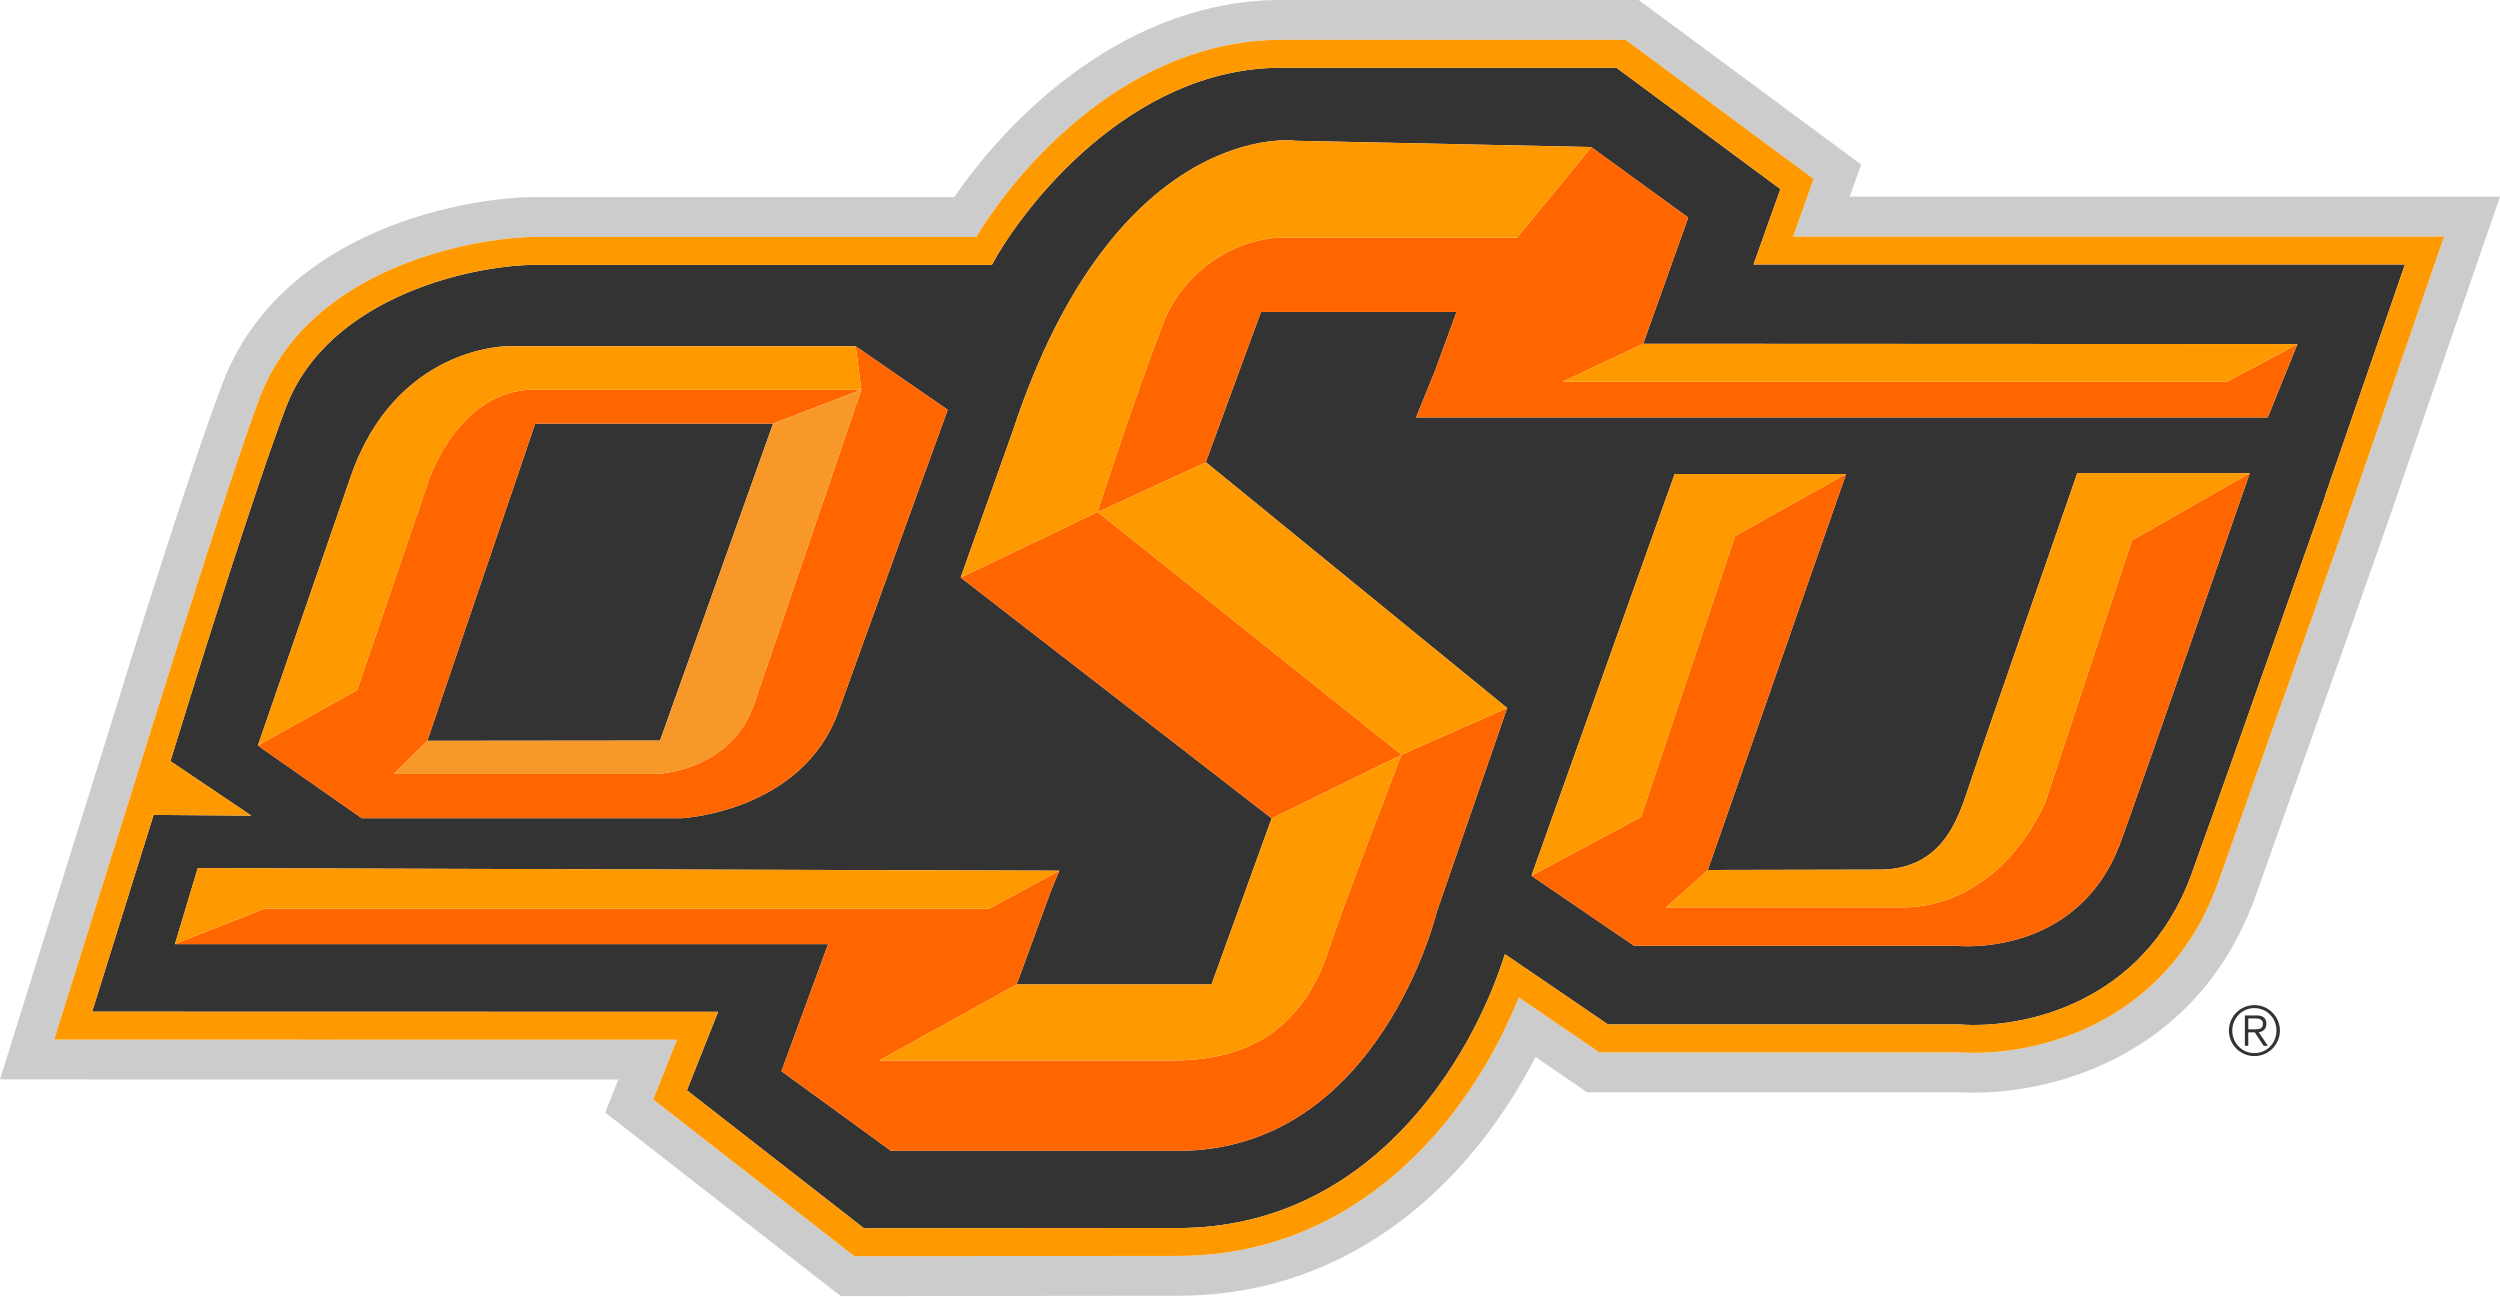
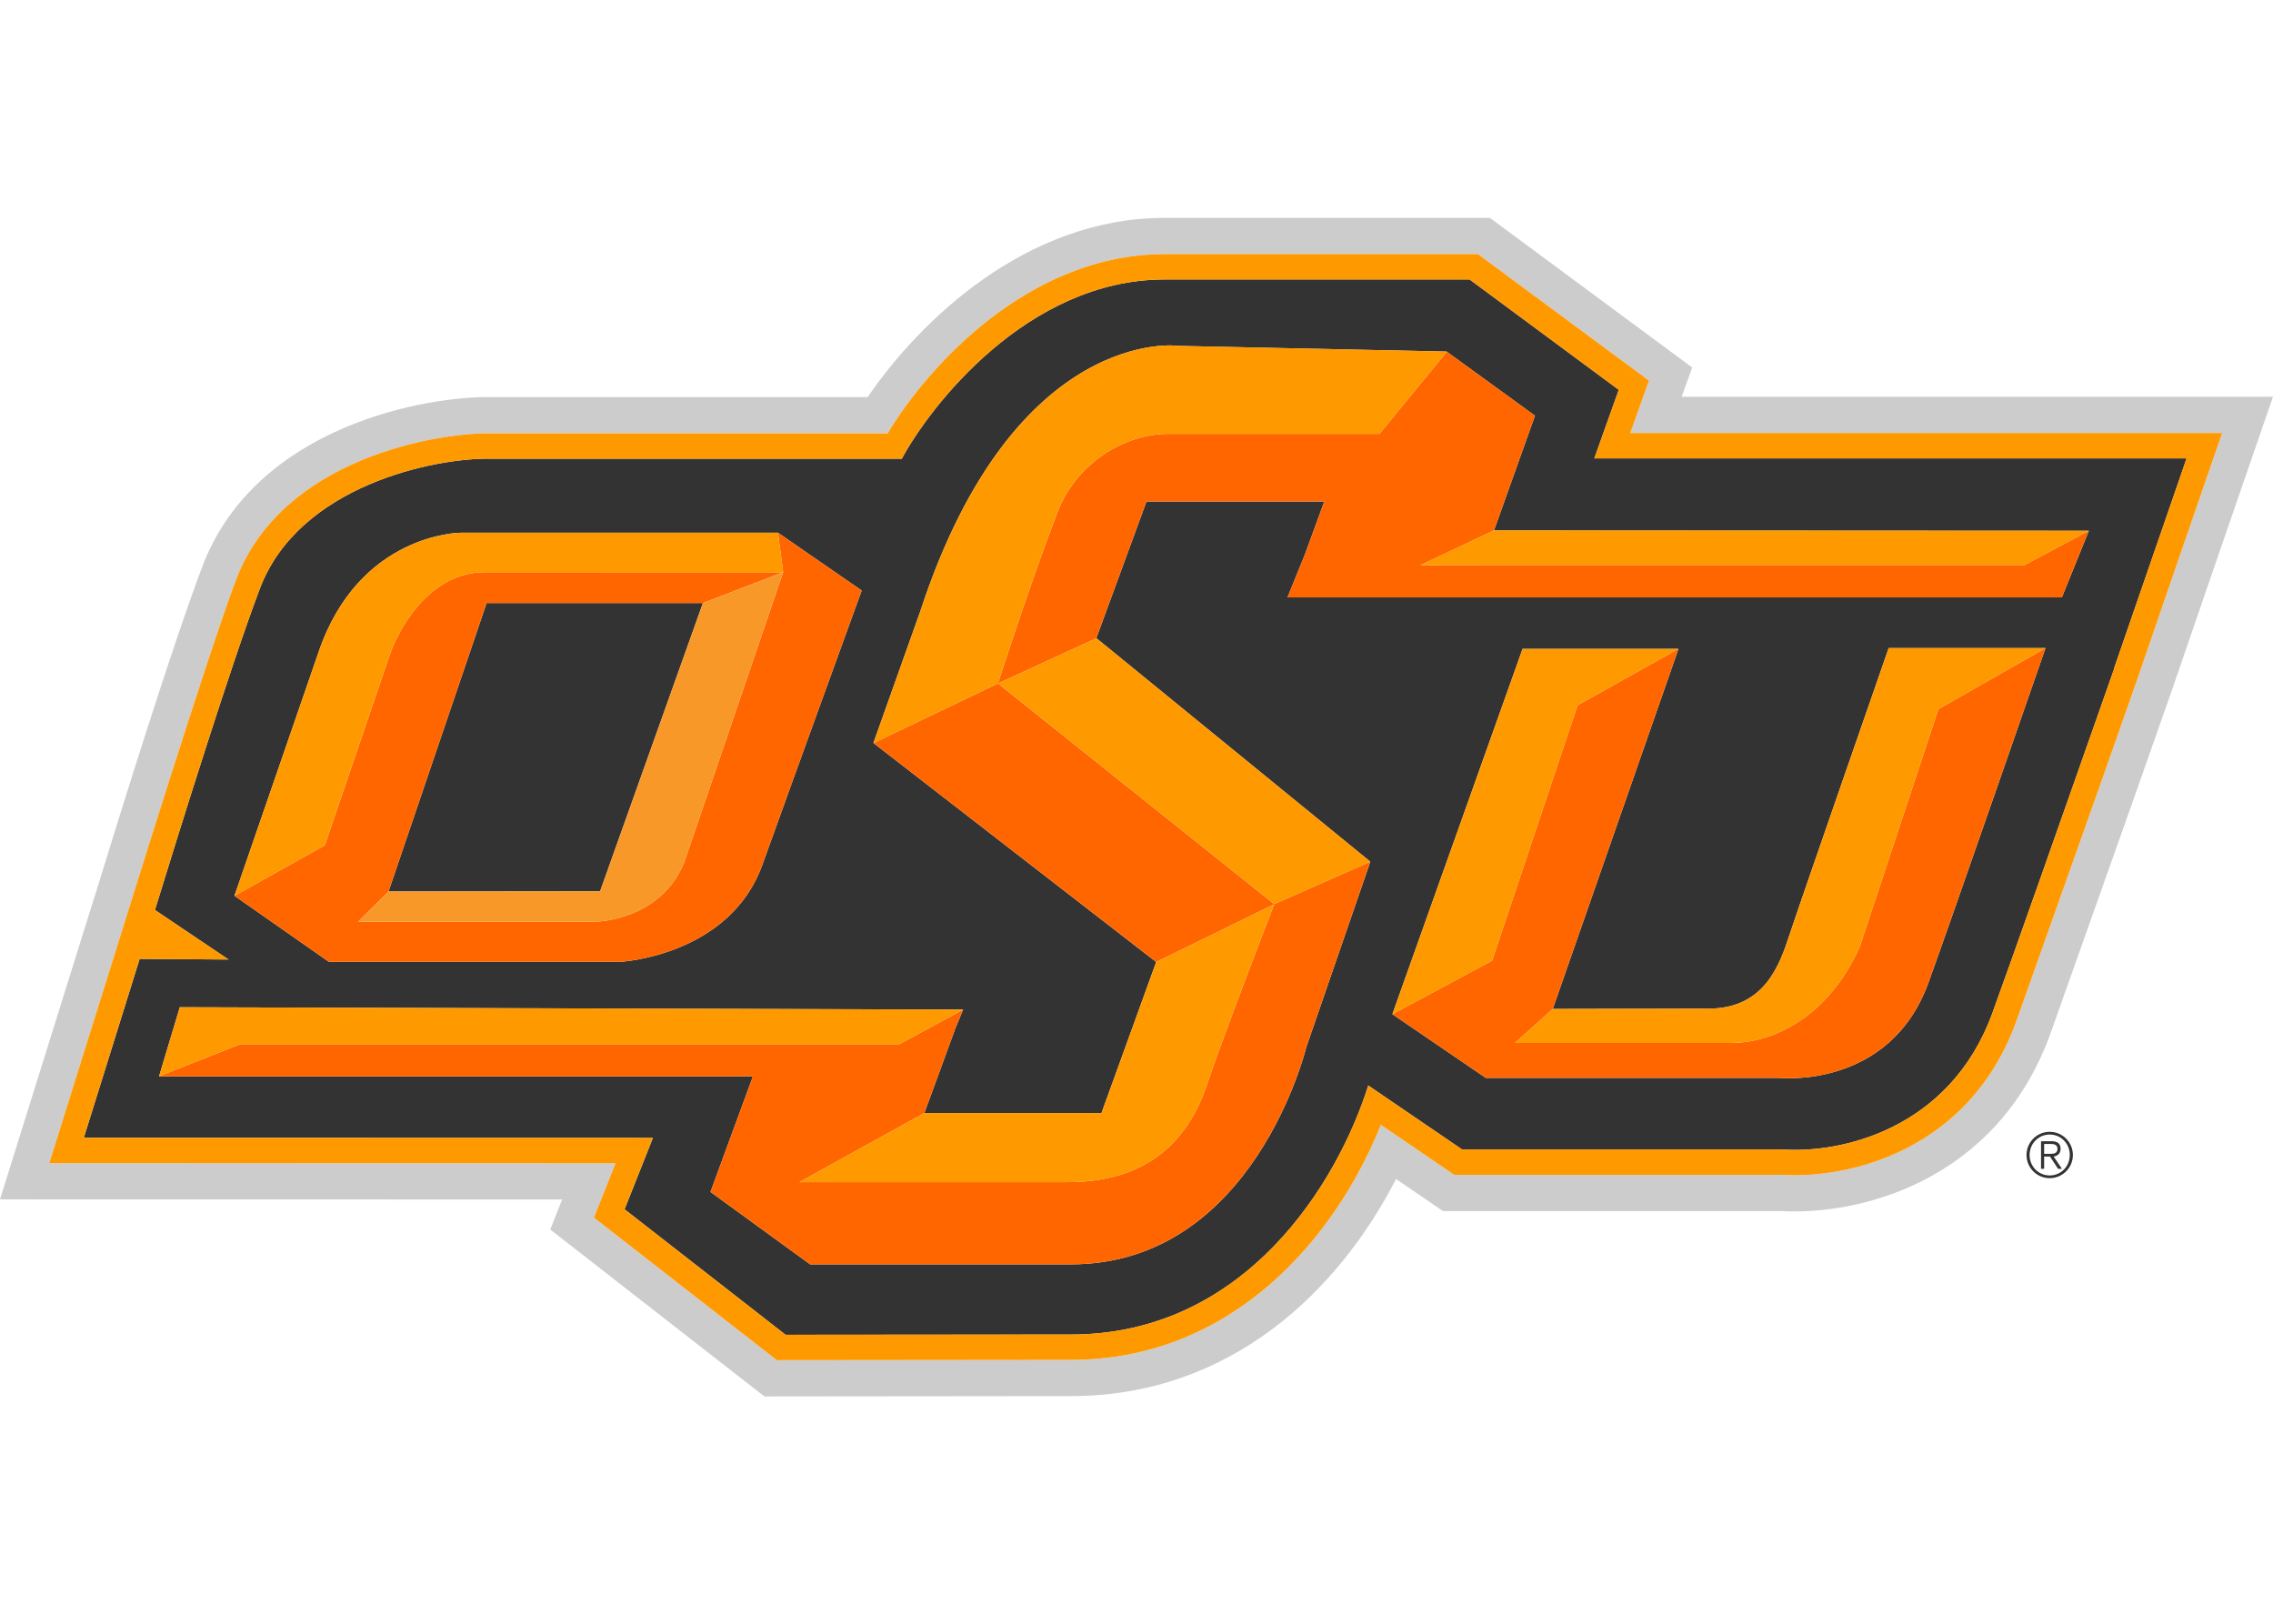
- <svg xmlns="http://www.w3.org/2000/svg" version="1.0" width="383.16" height="198.646" id="svg2" xml:space="preserve">
-   <path d="M 101.16,113.505 L 118.488,64.925 L 132.003,59.739 L 118.486,64.925 L 117.44,64.925 L 82.027,64.921 L 65.49,113.558 L 65.505,113.541 L 101.16,113.505 z" id="path35" style="fill:#333333;fill-opacity:1;fill-rule:nonzero;stroke:none" />
-   <path d="M 352.126,52.738 L 352.113,52.743 L 347.566,63.974 L 217.027,63.974 L 219.935,56.83 L 223.24,47.806 L 193.261,47.806 L 184.791,70.878 L 168.246,78.48 L 184.84,70.859 L 231.002,108.519 L 214.807,115.664 L 230.991,108.519 L 220.194,139.802 C 220.194,139.802 211.363,176.381 180.522,176.381 L 136.562,176.381 L 119.767,164.177 L 126.92,144.699 L 26.819,144.699 L 26.827,144.673 L 40.545,139.272 L 26.819,144.673 L 30.31,133.045 L 162.362,133.444 L 162.317,133.47 L 162.35,133.47 L 160.849,137.085 L 160.875,137.085 L 155.816,150.888 L 155.833,150.878 L 185.681,150.878 L 194.899,125.427 L 194.906,125.427 L 147.255,88.523 L 147.26,88.508 L 168.22,78.475 L 147.232,88.513 L 155.172,66.199 C 171.089,17.766 198.945,21.555 198.506,21.573 L 243.896,22.535 L 243.871,22.56 L 243.896,22.56 L 258.748,33.345 L 251.84,52.688 L 251.828,52.688 L 352.126,52.738 z M 325.042,129.01 C 318.427,146.994 299.851,144.957 299.851,144.957 L 250.456,144.957 L 234.716,134.221 L 256.66,72.65 L 282.922,72.65 L 282.93,72.65 L 282.829,72.958 L 261.748,133.339 L 261.765,133.339 L 288.156,133.281 C 297.505,133.208 300.003,125.847 301.642,120.893 C 303.261,115.948 318.377,72.511 318.377,72.511 L 344.81,72.511 C 344.81,72.511 328.394,119.837 325.042,129.01 M 53.709,73.17 C 60.546,53.145 77.605,53.071 77.605,53.071 L 131.147,53.071 L 145.252,62.808 C 145.252,62.808 133.137,96.151 128.516,109.024 C 122.982,124.428 104.55,125.4 104.55,125.4 L 95.197,125.4 L 64.806,125.4 L 55.452,125.4 L 39.522,114.266 L 53.709,73.17 M 272.872,28.981 L 247.736,10.384 L 196.325,10.384 C 173.163,10.384 156.73,31.843 152.017,40.593 L 82.788,40.593 C 73.355,40.404 50.367,45.056 43.785,62.536 C 38.826,75.656 30.141,103.575 26.117,116.658 L 38.522,125.007 L 23.54,124.897 L 14.125,155.054 L 110.058,155.075 L 105.281,167.107 L 132.421,188.255 L 180.522,188.213 C 209.992,188.213 225.52,162.548 230.647,146.239 L 246.453,157.014 L 300.361,157.014 C 309.941,157.739 328.551,153.888 335.82,134.128 C 338.816,125.946 349.733,94.89 350.201,93.56 L 356.401,75.94 L 356.365,75.94 L 368.591,40.538 L 268.752,40.538 L 272.872,28.981" id="path47" style="fill:#333333;fill-opacity:1;fill-rule:nonzero;stroke:none" />
-   <path d="M 239.458,58.52 L 251.828,52.687 L 251.723,52.737 L 239.458,58.52 z" id="path51" style="fill:#e76f24;fill-opacity:1;fill-rule:nonzero;stroke:none" />
-   <path d="M 249.756,58.52 L 239.458,58.52 L 251.724,52.737 L 251.828,52.687 L 251.84,52.687 L 258.748,33.345 L 243.896,22.561 L 243.871,22.561 L 232.538,36.402 L 196.9,36.402 C 189.281,36.402 181.319,41.634 178.304,49.482 C 173.571,61.77 168.22,78.475 168.22,78.475 L 147.26,88.507 L 147.255,88.524 L 194.906,125.426 L 214.791,115.696 C 214.791,115.696 206.143,138.026 203.516,145.927 C 199.67,157.492 191.431,162.531 179.883,162.531 L 134.761,162.531 L 155.816,150.889 L 160.874,137.086 L 160.849,137.086 L 162.35,133.471 L 162.317,133.471 L 151.612,139.271 L 128.916,139.271 L 40.545,139.271 L 26.827,144.672 L 26.819,144.699 L 126.92,144.699 L 119.767,164.176 L 136.562,176.381 L 180.522,176.381 C 211.363,176.381 220.194,139.801 220.194,139.801 L 230.991,108.519 L 214.807,115.665 L 168.246,78.48 L 184.79,70.877 L 193.261,47.807 L 223.24,47.807 L 219.935,56.831 L 217.027,63.974 L 347.566,63.974 L 352.113,52.744 L 341.271,58.52 L 249.756,58.52 z" id="path55" style="fill:#ff6600;fill-opacity:1;fill-rule:nonzero;stroke:none" />
-   <path d="M 313.502,122.852 C 308.183,134.705 298.922,139.067 291.776,139.067 L 255.368,139.067 L 261.764,133.34 L 261.748,133.34 L 282.828,72.958 L 282.93,72.651 L 282.922,72.651 L 265.928,82.15 L 251.525,125.201 L 234.715,134.222 L 250.456,144.957 L 299.851,144.957 C 299.851,144.957 318.427,146.995 325.042,129.01 C 328.394,119.836 344.81,72.512 344.81,72.512 L 326.747,82.815 L 313.502,122.852 z" id="path59" style="fill:#ff6600;fill-opacity:1;fill-rule:nonzero;stroke:none" />
-   <path d="M 65.49,113.558 L 82.027,64.921 L 117.44,64.925 L 118.486,64.925 L 132.003,59.739 L 115.383,108.483 C 111.538,118.344 100.582,118.618 100.582,118.618 L 60.372,118.618 L 65.49,113.558 z M 64.806,125.4 L 95.197,125.4 L 104.55,125.4 C 104.55,125.4 122.982,124.429 128.516,109.024 C 133.137,96.151 145.253,62.808 145.253,62.808 L 131.147,53.071 L 132.02,59.736 L 81.777,59.718 C 70.528,59.718 65.851,73.213 65.851,73.213 L 54.741,105.76 L 39.522,114.266 L 55.452,125.4 L 64.806,125.4" id="path63" style="fill:#ff6600;fill-opacity:1;fill-rule:nonzero;stroke:none" />
-   <path d="M 372.631,41.927 C 372.631,41.927 360.41,77.342 360.428,77.361 C 360.428,77.361 354.234,94.985 354.163,95.195 C 354.163,95.195 339.83,135.597 339.83,135.604 C 331.804,157.435 311.374,162.016 300.33,161.291 L 245.132,161.291 C 245.132,161.291 237.389,156.016 232.778,152.869 C 225.004,172.209 207.579,192.484 180.523,192.484 L 130.955,192.532 L 100.119,168.51 C 100.119,168.51 102.532,162.431 103.759,159.347 C 92.765,159.347 8.306,159.331 8.306,159.331 L 21.106,118.439 C 21.106,118.439 34.894,73.975 39.779,61.026 C 47.593,40.317 74.175,36.145 82.789,36.316 L 149.624,36.316 C 156.629,24.739 173.6,6.11 196.324,6.11 L 247.736,6.11 L 249.153,6.11 L 277.969,27.429 C 277.969,27.429 275.858,33.337 274.815,36.259 L 374.585,36.259 L 372.631,41.927 z M 283.481,30.147 C 284.252,27.999 285.252,25.22 285.252,25.22 L 251.154,-4.9999999e-06 L 247.736,-4.9999999e-06 L 196.324,-4.9999999e-06 C 172.859,-4.9999999e-06 154.952,17.501 146.26,30.211 L 82.789,30.211 C 72.472,30.004 43.161,34.747 34.065,58.871 C 29.115,71.975 20.739,98.794 16.195,113.615 C 16.195,113.615 15.984,114.282 15.932,114.451 L 15.925,114.451 L -7.1054274e-15,165.436 C -7.1054274e-15,165.436 73.147,165.452 94.76,165.452 C 93.915,167.586 92.755,170.516 92.755,170.516 L 128.854,198.646 L 180.534,198.594 C 207.386,198.594 225.649,180.874 235.33,162 C 237.673,163.602 243.244,167.406 243.244,167.406 L 300.284,167.406 C 313.116,168.121 336.373,162.699 345.562,137.716 C 345.574,137.695 359.926,97.227 359.926,97.227 C 360,97.007 366.196,79.386 366.196,79.386 C 366.189,79.334 378.405,43.921 378.405,43.921 L 383.16,30.147 L 283.481,30.147" id="path67" style="fill:#cccccc;fill-opacity:1;fill-rule:nonzero;stroke:none" />
-   <path d="M 368.591,40.538 L 356.365,75.94 L 356.401,75.94 L 350.201,93.56 C 349.733,94.89 338.816,125.947 335.82,134.128 C 328.552,153.888 309.942,157.739 300.361,157.014 L 246.454,157.014 L 230.647,146.239 C 225.519,162.547 209.992,188.213 180.522,188.213 L 132.422,188.255 L 105.281,167.107 L 110.058,155.075 L 14.124,155.054 L 23.54,124.895 L 38.522,125.007 L 26.117,116.658 C 30.142,103.575 38.827,75.657 43.785,62.537 C 50.367,45.057 73.355,40.404 82.788,40.593 L 152.017,40.593 C 156.73,31.843 173.163,10.384 196.325,10.384 L 247.736,10.384 L 272.872,28.982 L 268.752,40.538 L 368.591,40.538 z M 277.968,27.429 L 249.152,6.11 L 247.736,6.11 L 196.325,6.11 C 173.6,6.11 156.63,24.739 149.625,36.317 L 82.788,36.317 C 74.174,36.145 47.593,40.317 39.778,61.027 C 34.893,73.975 21.106,118.439 21.106,118.439 L 8.307,159.332 C 8.307,159.332 92.764,159.348 103.76,159.348 C 102.532,162.432 100.12,168.51 100.12,168.51 L 130.956,192.533 L 180.522,192.484 C 207.578,192.484 225.003,172.209 232.777,152.868 C 237.388,156.015 245.133,161.29 245.133,161.29 L 300.329,161.29 C 311.375,162.015 331.803,157.434 339.829,135.603 C 339.829,135.598 354.162,95.194 354.162,95.194 C 354.233,94.984 360.428,77.36 360.428,77.36 C 360.411,77.343 372.631,41.928 372.631,41.928 L 374.586,36.258 L 274.816,36.258 C 275.858,33.337 277.968,27.429 277.968,27.429" id="path71" style="fill:#ff9900;fill-opacity:1;fill-rule:nonzero;stroke:none" />
-   <path d="M 65.851,73.213 C 65.851,73.213 70.528,59.718 81.777,59.718 L 132.02,59.737 L 131.147,53.072 L 77.605,53.072 C 77.605,53.072 60.546,53.145 53.708,73.17 L 39.522,114.267 L 54.741,105.76 L 65.851,73.213 z" id="path75" style="fill:#ff9900;fill-opacity:1;fill-rule:nonzero;stroke:none" />
-   <path d="M 115.384,108.482 L 132.004,59.738 L 118.489,64.925 L 101.16,113.505 L 65.504,113.542 L 65.49,113.557 L 65.481,113.578 L 60.372,118.617 L 100.581,118.617 C 100.581,118.617 111.539,118.345 115.384,108.482" id="path79" style="fill:#f89828;fill-opacity:1;fill-rule:nonzero;stroke:none" />
-   <path d="M 65.49,113.558 L 60.372,118.618 L 65.482,113.579 L 65.49,113.558 z" id="path83" style="fill:#f89828;fill-opacity:1;fill-rule:nonzero;stroke:none" />
-   <path d="M 151.612,139.271 L 162.313,133.47 L 162.317,133.47 L 162.362,133.445 L 30.31,133.045 L 26.818,144.673 L 40.545,139.271 L 151.612,139.271 z" id="path87" style="fill:#ff9900;fill-opacity:1;fill-rule:nonzero;stroke:none" />
-   <path d="M 151.612,139.271 L 162.317,133.47 L 162.313,133.47 L 151.612,139.271 z" id="path91" style="fill:#f89828;fill-opacity:1;fill-rule:nonzero;stroke:none" />
-   <path d="M 134.762,162.531 L 179.884,162.531 C 191.431,162.531 199.669,157.492 203.517,145.927 C 206.143,138.026 214.792,115.696 214.792,115.696 L 194.909,125.427 L 194.906,125.427 L 194.899,125.427 L 185.68,150.877 L 155.833,150.877 L 155.815,150.888 L 134.762,162.531 z" id="path95" style="fill:#ff9900;fill-opacity:1;fill-rule:nonzero;stroke:none" />
-   <path d="M 155.815,150.888 L 155.815,150.888 L 134.762,162.531 L 155.815,150.888 z" id="path99" style="fill:#f89828;fill-opacity:1;fill-rule:nonzero;stroke:none" />
-   <path d="M 214.792,115.696 L 194.907,125.426 L 194.909,125.426 L 214.792,115.696 z" id="path103" style="fill:#f89828;fill-opacity:1;fill-rule:nonzero;stroke:none" />
-   <path d="M 231.002,108.519 L 184.839,70.859 L 168.246,78.48 L 214.808,115.664 L 231.002,108.519 z" id="path107" style="fill:#ff9900;fill-opacity:1;fill-rule:nonzero;stroke:none" />
-   <path d="M 196.9,36.403 L 232.538,36.403 L 243.869,22.56 L 243.871,22.56 L 243.896,22.534 L 198.506,21.573 C 198.945,21.555 171.089,17.767 155.172,66.199 L 147.232,88.513 L 168.22,78.475 C 168.22,78.475 173.571,61.769 178.304,49.483 C 181.319,41.633 189.281,36.403 196.9,36.403" id="path111" style="fill:#ff9900;fill-opacity:1;fill-rule:nonzero;stroke:none" />
-   <path d="M 232.538,36.403 L 243.872,22.56 L 243.869,22.56 L 232.538,36.403 z" id="path115" style="fill:#f89828;fill-opacity:1;fill-rule:nonzero;stroke:none" />
-   <path d="M 239.458,58.52 L 249.756,58.52 L 341.272,58.52 L 352.113,52.737 L 352.113,52.744 L 352.126,52.737 L 251.828,52.687 L 239.458,58.52 z" id="path119" style="fill:#ff9900;fill-opacity:1;fill-rule:nonzero;stroke:none" />
-   <path d="M 341.272,58.52 L 352.114,52.744 L 352.114,52.737 L 341.272,58.52 z" id="path123" style="fill:#f89828;fill-opacity:1;fill-rule:nonzero;stroke:none" />
-   <path d="M 265.928,82.15 L 282.539,72.864 L 282.923,72.651 L 256.66,72.651 L 234.716,134.221 L 251.526,125.2 L 265.928,82.15 z" id="path127" style="fill:#ff9900;fill-opacity:1;fill-rule:nonzero;stroke:none" />
-   <path d="M 265.928,82.15 L 282.923,72.651 L 282.539,72.864 L 265.928,82.15 z" id="path131" style="fill:#f89828;fill-opacity:1;fill-rule:nonzero;stroke:none" />
-   <path d="M 301.642,120.892 C 300.002,125.847 297.505,133.207 288.156,133.281 L 261.765,133.34 L 255.367,139.067 L 291.775,139.067 C 298.921,139.067 308.184,134.705 313.501,122.852 L 326.746,82.815 L 344.81,72.511 L 318.377,72.511 C 318.377,72.511 303.26,115.949 301.642,120.892" id="path135" style="fill:#ff9900;fill-opacity:1;fill-rule:nonzero;stroke:none" />
-   <path d="M 344.582,157.756 L 345.737,157.756 C 346.352,157.756 346.83,157.591 346.83,156.912 C 346.83,156.257 346.298,156.089 345.737,156.089 L 344.582,156.089 L 344.582,157.756 z M 345.569,158.216 L 344.582,158.216 L 344.582,160.28 L 344.057,160.28 L 344.057,155.63 L 345.842,155.63 C 346.895,155.63 347.354,156.089 347.354,156.922 C 347.354,157.736 346.809,158.111 346.185,158.216 L 347.582,160.28 L 346.934,160.28 L 345.569,158.216 z M 345.517,161.402 C 347.434,161.402 348.902,159.871 348.902,157.941 C 348.902,156.046 347.434,154.506 345.517,154.506 C 343.61,154.506 342.129,156.046 342.129,157.957 C 342.129,159.871 343.61,161.402 345.517,161.402 M 345.517,154.046 C 347.674,154.046 349.427,155.797 349.427,157.957 C 349.427,160.109 347.674,161.862 345.517,161.862 C 343.362,161.862 341.61,160.109 341.61,157.957 C 341.61,155.797 343.362,154.046 345.517,154.046" id="path139" style="fill:#333333;fill-opacity:1;fill-rule:nonzero;stroke:none" />
+ <svg xmlns="http://www.w3.org/2000/svg" version="1.0" width="280" height="200" id="svg2" xml:space="preserve">
+   <defs id="defs3472" />
+   <path d="m 73.924,109.782 12.663,-35.501 9.876,-3.79 -9.878,3.79 -0.765,0 -25.878,-0.003 -12.085,35.542 0.011,-0.012 26.055,-0.026 z" id="path35" style="fill:#333333;fill-opacity:1;fill-rule:nonzero;stroke:none" />
+   <path d="m 257.321,65.375 -0.009,0.004 -3.323,8.207 -95.393,0 2.125,-5.22 2.415,-6.594 -21.907,0 -6.19,16.86 -12.091,5.556 12.126,-5.569 33.734,27.521 -11.835,5.221 11.827,-5.221 -7.89,22.86 c 0,0 -6.453,26.731 -28.99,26.731 l -32.124,0 -12.273,-8.919 5.227,-14.233 -73.151,0 0.006,-0.019 10.024,-3.947 -10.031,3.947 2.551,-8.497 96.499,0.291 -0.033,0.019 0.024,0 -1.097,2.642 0.019,0 -3.697,10.086 0.013,-0.007 21.812,0 6.736,-18.599 0.005,0 -34.822,-26.968 0.004,-0.011 15.317,-7.331 -15.337,7.335 5.802,-16.306 c 11.631,-35.393 31.987,-32.624 31.667,-32.611 l 33.169,0.703 -0.018,0.018 0.018,0 10.854,7.881 -5.049,14.135 -0.008,0 73.294,0.037 z m -19.792,55.737 c -4.834,13.142 -18.409,11.653 -18.409,11.653 l -36.096,0 -11.502,-7.845 16.036,-44.994 19.192,0 0.005,0 -0.074,0.225 -15.405,44.125 0.012,0 19.286,-0.042 c 6.832,-0.054 8.658,-5.433 9.855,-9.053 1.183,-3.614 12.229,-35.355 12.229,-35.355 l 19.316,0 c 0,0 -11.996,34.583 -14.445,41.287 M 39.248,80.307 C 44.245,65.673 56.711,65.619 56.711,65.619 l 39.127,0 10.307,7.115 c 0,0 -8.853,24.366 -12.23,33.773 -4.044,11.257 -17.514,11.967 -17.514,11.967 l -6.834,0 -22.209,0 -6.835,0 -11.641,-8.136 10.367,-30.032 m 160.157,-32.292 -18.369,-13.59 -37.57,0 c -16.925,0 -28.935,15.681 -32.378,22.076 l -50.59,0 C 53.605,56.362 36.807,59.762 31.996,72.536 28.373,82.123 22.026,102.526 19.086,112.086 l 9.065,6.101 -10.949,-0.08 -6.88,22.038 70.105,0.016 -3.491,8.792 19.833,15.455 35.151,-0.031 c 21.536,0 32.883,-18.755 36.63,-30.673 l 11.551,7.874 39.394,0 c 7.001,0.53 20.6,-2.285 25.912,-16.724 2.19,-5.979 10.168,-28.673 10.509,-29.645 l 4.531,-12.876 -0.026,0 8.935,-25.871 -72.959,0 3.011,-8.445" id="path47" style="fill:#333333;fill-opacity:1;fill-rule:nonzero;stroke:none" />
+   <path d="m 174.988,69.601 9.04,-4.262 -0.077,0.037 -8.963,4.226 z" id="path51" style="fill:#e76f24;fill-opacity:1;fill-rule:nonzero;stroke:none" />
+   <path d="m 182.513,69.601 -7.525,0 8.963,-4.226 0.077,-0.037 0.008,0 5.049,-14.135 -10.854,-7.88 -0.018,0 -8.281,10.115 -26.044,0 c -5.568,0 -11.386,3.823 -13.589,9.558 -3.458,8.979 -7.369,21.187 -7.369,21.187 l -15.317,7.331 -0.004,0.012 34.822,26.967 14.531,-7.11 c 0,0 -6.319,16.318 -8.239,22.092 -2.811,8.451 -8.831,12.133 -17.27,12.133 l -32.974,0 15.386,-8.508 3.696,-10.086 -0.018,0 1.097,-2.642 -0.024,0 -7.823,4.238 -16.586,0 -64.579,0 -10.024,3.947 -0.006,0.019 73.151,0 -5.227,14.233 12.273,8.919 32.124,0 c 22.538,0 28.99,-26.731 28.99,-26.731 l 7.89,-22.86 -11.827,5.222 -34.025,-27.174 12.09,-5.556 6.191,-16.859 21.907,0 -2.415,6.594 -2.125,5.219 95.393,0 3.323,-8.206 -7.923,4.221 -66.876,0 z" id="path55" style="fill:#ff6600;fill-opacity:1;fill-rule:nonzero;stroke:none" />
+   <path d="m 229.096,116.612 c -3.887,8.661 -10.655,11.849 -15.877,11.849 l -26.605,0 4.674,-4.185 -0.012,0 15.405,-44.125 0.075,-0.225 -0.007,0 -12.418,6.941 -10.525,31.46 -12.284,6.592 11.502,7.845 36.096,0 c 0,0 13.575,1.489 18.409,-11.654 2.45,-6.704 14.446,-41.286 14.446,-41.286 l -13.2,7.529 -9.679,29.258 z" id="path59" style="fill:#ff6600;fill-opacity:1;fill-rule:nonzero;stroke:none" />
+   <path d="m 47.858,109.82 12.085,-35.542 25.878,0.003 0.765,0 9.878,-3.79 L 84.318,106.112 c -2.81,7.206 -10.816,7.406 -10.816,7.406 l -29.384,0 3.74,-3.698 z m -0.5,8.654 22.209,0 6.834,0 c 0,0 13.47,-0.71 17.514,-11.967 3.377,-9.407 12.231,-33.773 12.231,-33.773 l -10.308,-7.115 0.638,4.871 -36.715,-0.014 c -8.22,0 -11.638,9.862 -11.638,9.862 l -8.119,23.785 -11.121,6.216 11.641,8.136 6.835,0" id="path63" style="fill:#ff6600;fill-opacity:1;fill-rule:nonzero;stroke:none" />
+   <path d="m 272.306,57.475 c 0,0 -8.931,25.88 -8.918,25.894 0,0 -4.526,12.879 -4.578,13.032 0,0 -10.474,29.525 -10.474,29.529 -5.865,15.954 -20.795,19.301 -28.865,18.772 l -40.336,0 c 0,0 -5.659,-3.855 -9.029,-6.155 -5.681,14.133 -18.414,28.949 -38.186,28.949 l -36.222,0.036 -22.534,-17.555 c 0,0 1.764,-4.442 2.66,-6.696 -8.034,0 -69.753,-0.012 -69.753,-0.012 l 9.354,-29.883 c 0,0 10.075,-32.493 13.645,-41.955 C 34.779,56.299 54.205,53.25 60.499,53.375 l 48.841,0 c 5.119,-8.46 17.521,-22.074 34.127,-22.074 l 37.57,0 1.035,0 21.058,15.579 c 0,0 -1.543,4.318 -2.305,6.453 l 72.908,0 -1.428,4.143 z m -65.148,-8.608 c 0.564,-1.57 1.294,-3.601 1.294,-3.601 l -24.918,-18.43 -2.497,0 -37.57,0 c -17.147,0 -30.233,12.789 -36.585,22.077 l -46.383,0 c -7.539,-0.152 -28.958,3.315 -35.606,20.944 -3.617,9.576 -9.738,29.174 -13.059,40.005 0,0 -0.154,0.488 -0.192,0.611 l -0.005,0 L 0,147.731 c 0,0 53.454,0.012 69.247,0.012 -0.617,1.559 -1.465,3.7 -1.465,3.7 l 26.38,20.556 37.766,-0.038 c 19.623,0 32.968,-12.949 40.043,-26.741 1.712,1.171 5.783,3.951 5.783,3.951 l 41.683,0 c 9.378,0.522 26.372,-3.44 33.088,-21.696 0.008,-0.016 10.497,-29.588 10.497,-29.588 0.054,-0.161 4.582,-13.038 4.582,-13.038 -0.005,-0.038 8.922,-25.917 8.922,-25.917 L 280,48.867 l -72.842,0" id="path67" style="fill:#cccccc;fill-opacity:1;fill-rule:nonzero;stroke:none" />
+   <path d="m 269.353,56.46 -8.935,25.871 0.026,0 -4.531,12.876 c -0.342,0.972 -8.32,23.667 -10.509,29.645 -5.311,14.44 -18.91,17.254 -25.912,16.724 l -39.393,0 -11.552,-7.874 c -3.747,11.917 -15.094,30.673 -36.63,30.673 l -35.15,0.031 -19.834,-15.455 3.491,-8.792 -70.105,-0.015 6.88,-22.039 10.949,0.081 -9.065,-6.101 C 22.027,102.526 28.373,82.124 31.996,72.536 36.806,59.762 53.605,56.362 60.499,56.5 l 50.59,0 c 3.444,-6.394 15.453,-22.076 32.378,-22.076 l 37.57,0 18.369,13.59 -3.011,8.445 72.959,0 z m -66.224,-9.579 -21.058,-15.579 -1.035,0 -37.57,0 c -16.607,0 -29.008,13.613 -34.127,22.074 l -48.842,0 C 54.204,53.25 34.779,56.298 29.069,71.432 25.499,80.895 15.423,113.388 15.423,113.388 l -9.353,29.883 c 0,0 61.719,0.012 69.753,0.012 -0.897,2.253 -2.66,6.696 -2.66,6.696 l 22.534,17.555 36.221,-0.036 c 19.772,0 32.505,-14.816 38.186,-28.95 3.37,2.3 9.03,6.155 9.03,6.155 l 40.336,0 c 8.071,0.53 23,-2.818 28.865,-18.772 0,-0.004 10.474,-29.529 10.474,-29.529 0.052,-0.153 4.579,-13.032 4.579,-13.032 -0.013,-0.013 8.917,-25.893 8.917,-25.893 l 1.429,-4.143 -72.908,0 c 0.762,-2.135 2.304,-6.452 2.304,-6.452" id="path71" style="fill:#ff9900;fill-opacity:1;fill-rule:nonzero;stroke:none" />
+   <path d="m 48.122,80.338 c 0,0 3.418,-9.862 11.638,-9.862 l 36.715,0.014 -0.638,-4.871 -39.127,0 c 0,0 -12.466,0.054 -17.463,14.687 l -10.367,30.032 11.121,-6.216 8.119,-23.785 z" id="path75" style="fill:#ff9900;fill-opacity:1;fill-rule:nonzero;stroke:none" />
+   <path d="m 84.318,106.111 12.145,-35.62 -9.876,3.79 -12.663,35.501 -26.056,0.027 -0.01,0.011 -0.006,0.016 -3.733,3.682 29.383,0 c 0,0 8.007,-0.199 10.817,-7.406" id="path79" style="fill:#f89828;fill-opacity:1;fill-rule:nonzero;stroke:none" />
+   <path d="m 47.858,109.82 -3.74,3.698 3.734,-3.682 0.005,-0.015 z" id="path83" style="fill:#f89828;fill-opacity:1;fill-rule:nonzero;stroke:none" />
+   <path d="m 110.793,128.611 7.82,-4.239 0.003,0 0.033,-0.018 -96.499,-0.292 -2.551,8.497 10.031,-3.947 81.164,0 z" id="path87" style="fill:#ff9900;fill-opacity:1;fill-rule:nonzero;stroke:none" />
+   <path d="m 110.793,128.611 7.823,-4.239 -0.003,0 -7.82,4.239 z" id="path91" style="fill:#f89828;fill-opacity:1;fill-rule:nonzero;stroke:none" />
+   <path d="m 98.479,145.608 32.974,0 c 8.439,0 14.458,-3.682 17.27,-12.133 1.919,-5.774 8.239,-22.092 8.239,-22.092 l -14.529,7.111 -10e-4,0 -0.005,0 -6.737,18.598 -21.812,0 -0.013,0.008 -15.385,8.508 z" id="path95" style="fill:#ff9900;fill-opacity:1;fill-rule:nonzero;stroke:none" />
+   <path d="m 113.865,137.1 0,0 -15.385,8.508 15.385,-8.508 z" id="path99" style="fill:#f89828;fill-opacity:1;fill-rule:nonzero;stroke:none" />
+   <path d="m 156.962,111.383 -14.531,7.11 0.001,0 14.529,-7.11 z" id="path103" style="fill:#f89828;fill-opacity:1;fill-rule:nonzero;stroke:none" />
+   <path d="m 168.808,106.138 -33.734,-27.521 -12.126,5.569 34.026,27.173 11.834,-5.221 z" id="path107" style="fill:#ff9900;fill-opacity:1;fill-rule:nonzero;stroke:none" />
+   <path d="m 143.887,53.438 26.044,0 8.28,-10.116 0.001,0 0.018,-0.019 -33.169,-0.702 c 0.321,-0.013 -20.036,-2.781 -31.667,32.611 l -5.802,16.306 15.337,-7.335 c 0,0 3.91,-12.208 7.369,-21.187 2.203,-5.737 8.022,-9.558 13.589,-9.558" id="path111" style="fill:#ff9900;fill-opacity:1;fill-rule:nonzero;stroke:none" />
+   <path d="m 169.931,53.438 8.282,-10.116 -0.001,0 -8.28,10.116 z" id="path115" style="fill:#f89828;fill-opacity:1;fill-rule:nonzero;stroke:none" />
+   <path d="m 174.988,69.601 7.525,0 66.877,0 7.922,-4.226 0,0.005 0.009,-0.005 -73.294,-0.037 -9.04,4.262 z" id="path119" style="fill:#ff9900;fill-opacity:1;fill-rule:nonzero;stroke:none" />
+   <path d="m 249.389,69.601 7.923,-4.221 0,-0.005 -7.923,4.226 z" id="path123" style="fill:#f89828;fill-opacity:1;fill-rule:nonzero;stroke:none" />
+   <path d="m 194.331,86.869 12.139,-6.786 0.28,-0.155 -19.192,0 -16.036,44.993 12.284,-6.592 10.524,-31.459 z" id="path127" style="fill:#ff9900;fill-opacity:1;fill-rule:nonzero;stroke:none" />
+   <path d="m 194.331,86.869 12.419,-6.941 -0.28,0.155 -12.139,6.786 z" id="path131" style="fill:#f89828;fill-opacity:1;fill-rule:nonzero;stroke:none" />
+   <path d="m 220.43,115.18 c -1.198,3.621 -3.024,8.999 -9.855,9.053 l -19.286,0.043 -4.675,4.185 26.605,0 c 5.222,0 11.991,-3.188 15.877,-11.849 l 9.679,-29.258 13.2,-7.53 -19.316,0 c 0,0 -11.047,31.743 -12.229,35.355" id="path135" style="fill:#ff9900;fill-opacity:1;fill-rule:nonzero;stroke:none" />
+   <path d="m 251.808,142.119 0.844,0 c 0.449,0 0.799,-0.121 0.799,-0.617 0,-0.479 -0.389,-0.602 -0.799,-0.602 l -0.844,0 0,1.219 z m 0.722,0.336 -0.722,0 0,1.508 -0.384,0 0,-3.398 1.304,0 c 0.77,0 1.105,0.335 1.105,0.945 0,0.595 -0.398,0.869 -0.854,0.945 l 1.02,1.508 -0.473,0 -0.998,-1.508 z m -0.038,2.328 c 1.401,0 2.474,-1.119 2.474,-2.529 0,-1.385 -1.072,-2.51 -2.474,-2.51 -1.393,0 -2.475,1.125 -2.475,2.522 0,1.399 1.082,2.517 2.475,2.517 m 0,-5.376 c 1.577,0 2.857,1.28 2.857,2.858 0,1.572 -1.281,2.854 -2.857,2.854 -1.575,0 -2.855,-1.282 -2.855,-2.854 0,-1.578 1.28,-2.858 2.855,-2.858" id="path139" style="fill:#333333;fill-opacity:1;fill-rule:nonzero;stroke:none" />
</svg>
